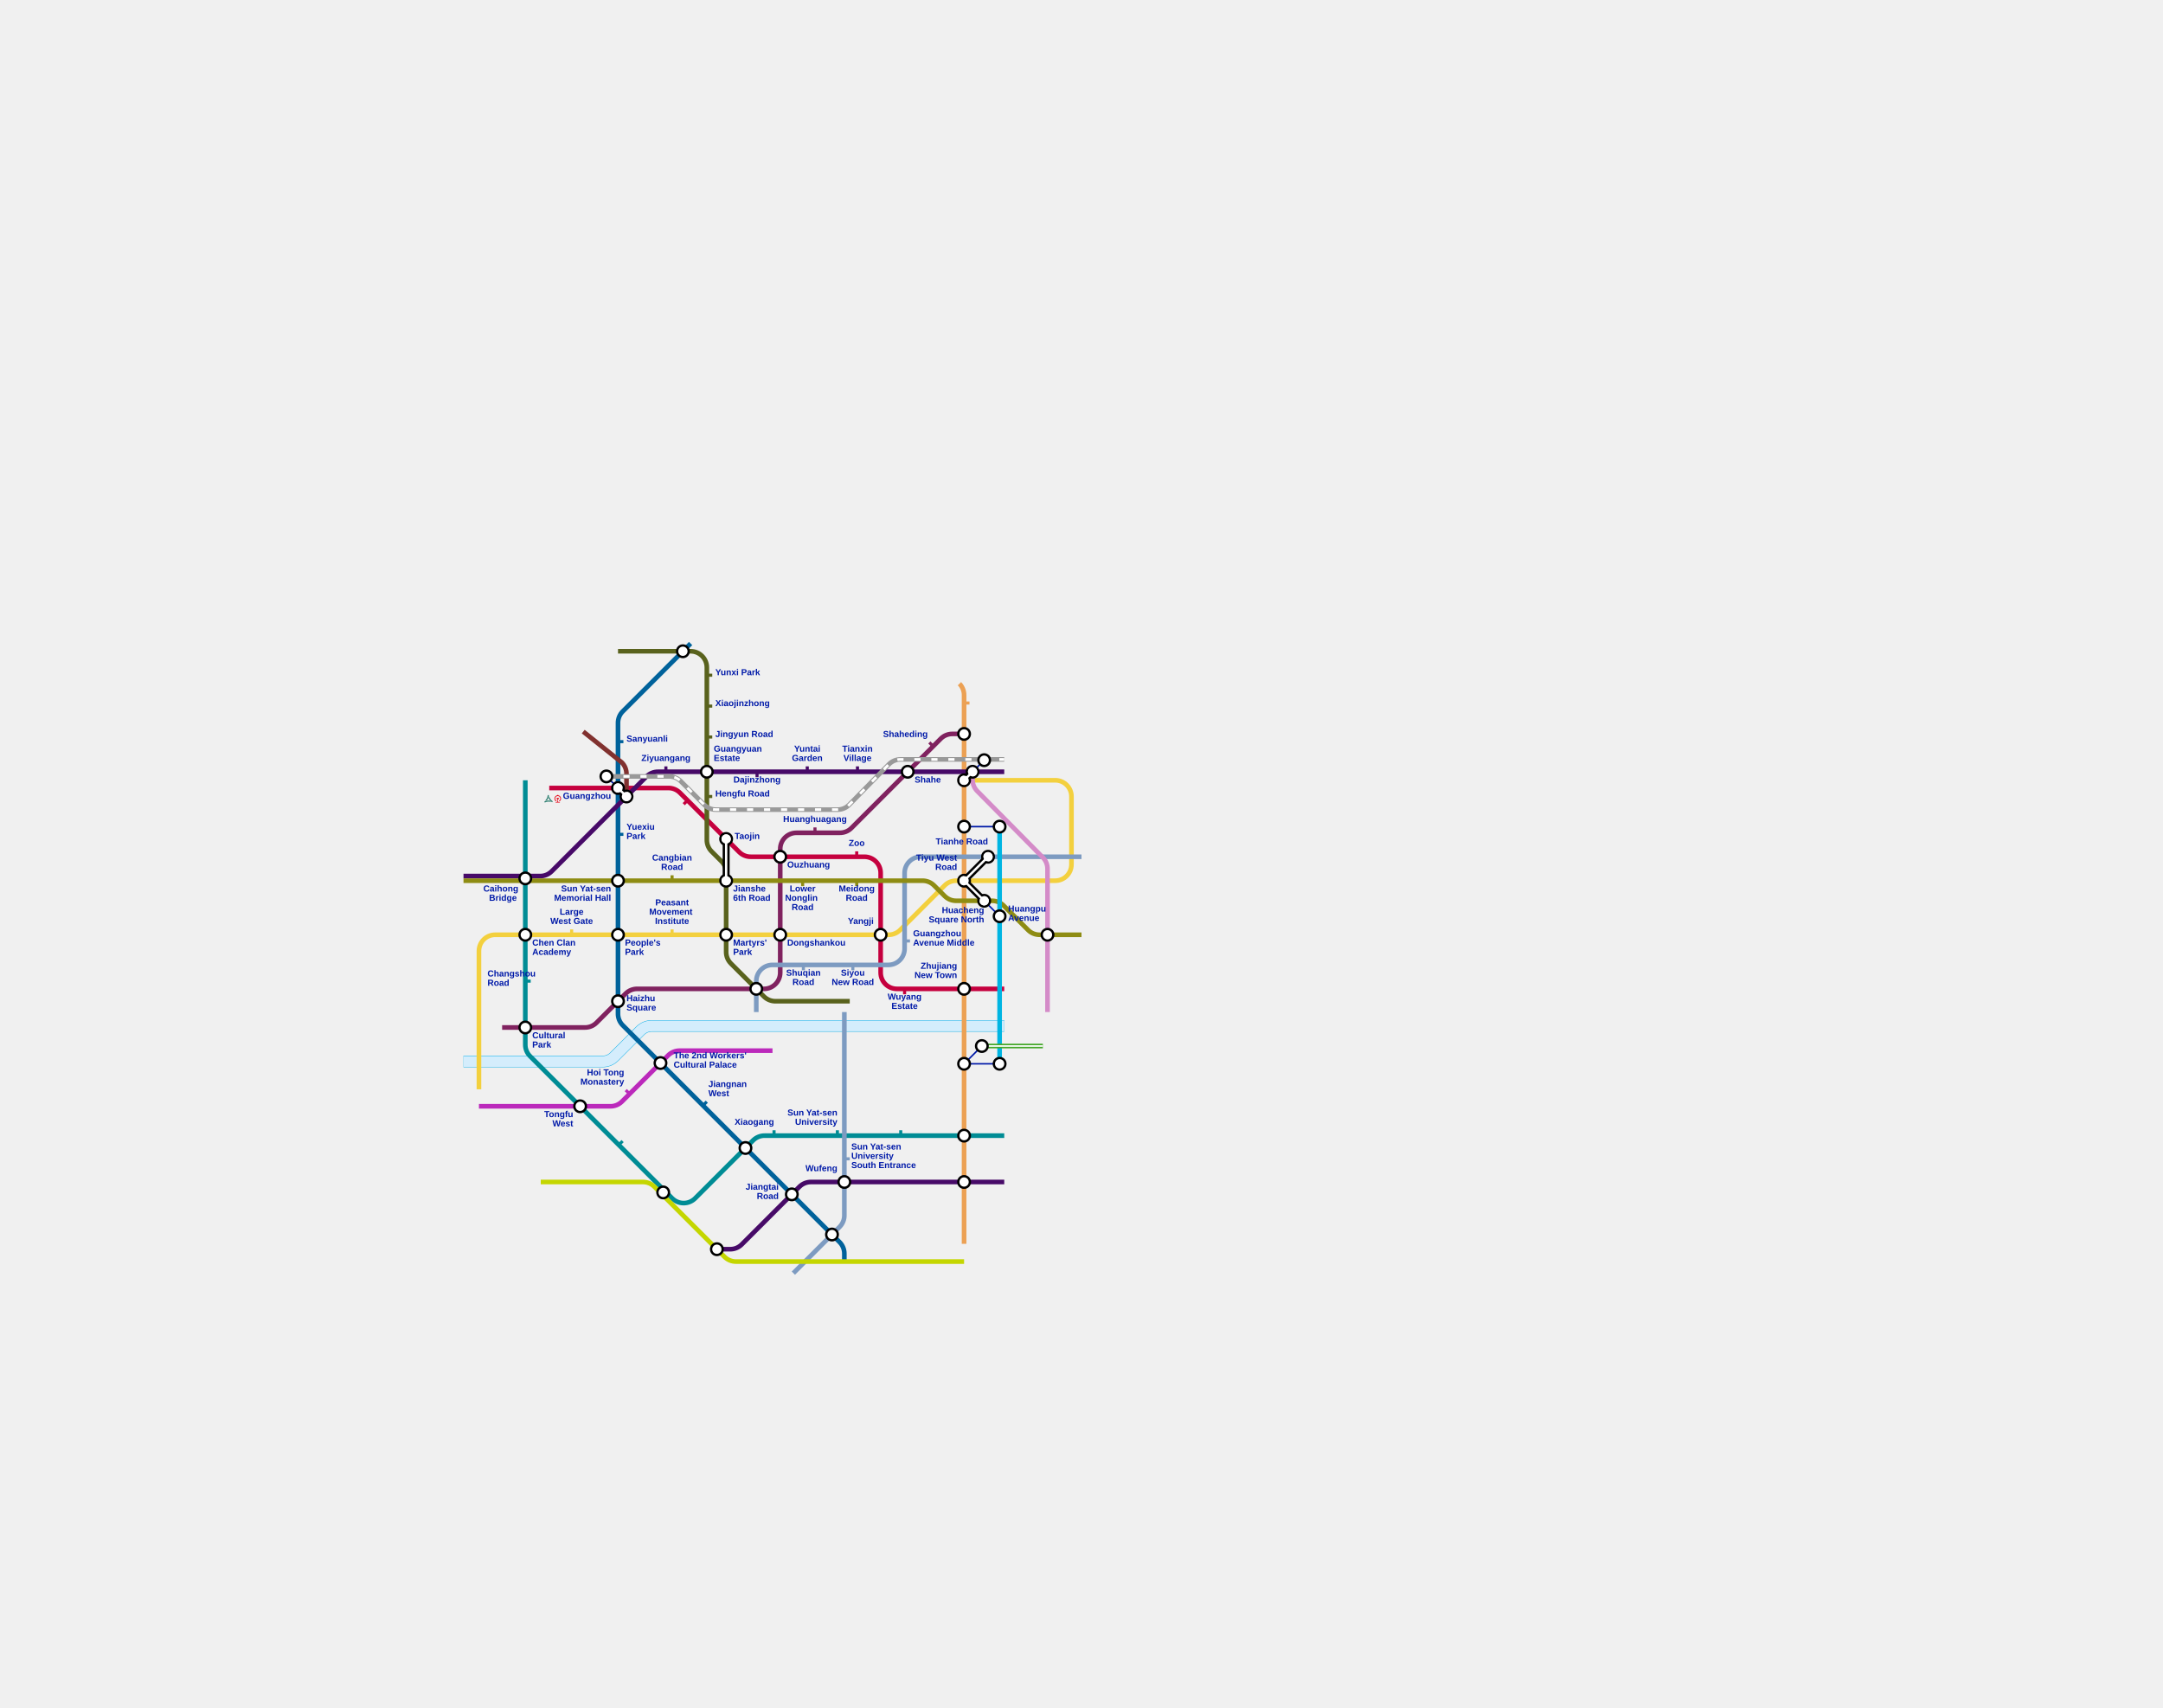
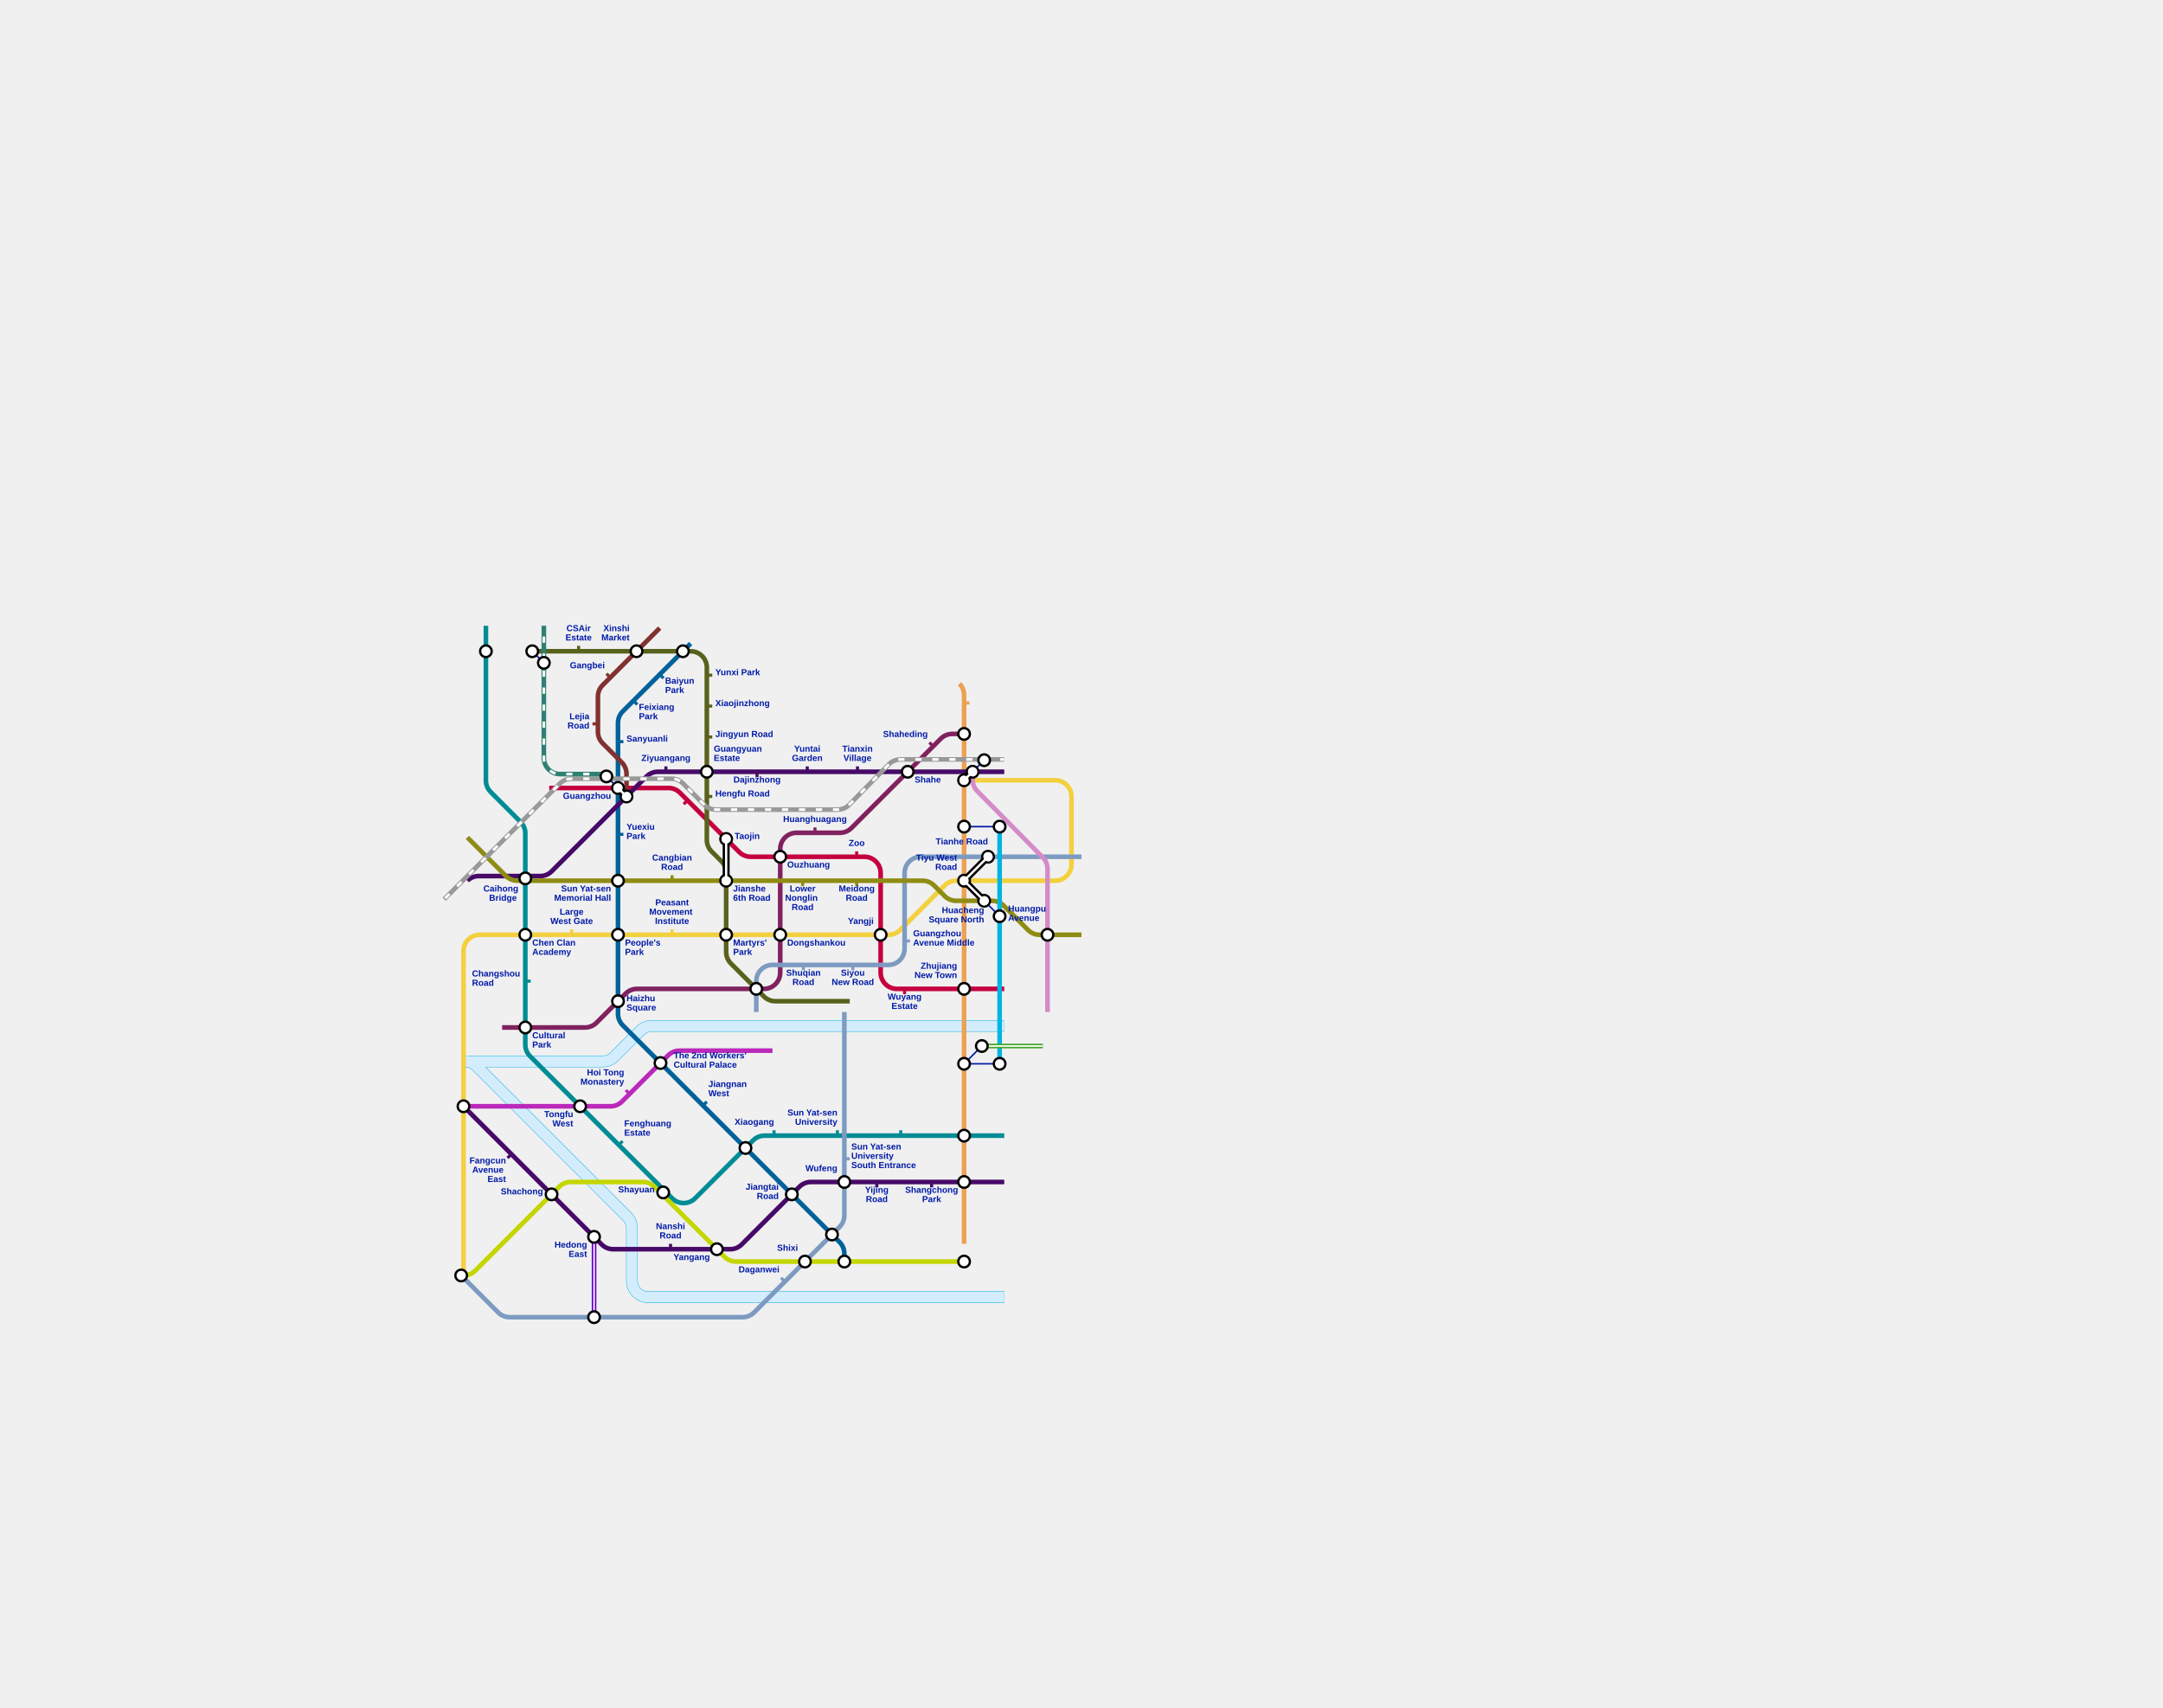
<svg xmlns="http://www.w3.org/2000/svg" xmlns:xlink="http://www.w3.org/1999/xlink" width="2800" height="2210" viewBox="-800 -1210 2800 2210">
  <style type="text/css">
        .LineDiagram {fill:none;stroke-width:6}
        .NonGZMTR {stroke:#fff;stroke-width:2}
        .Railway {stroke-dasharray:8,14;stroke-width:3.5;stroke:#fff}
        .DumbbellBG {stroke:#000;stroke-width:9}
        .DumbbellFG {stroke:#fff;stroke-width:3}
        .PaidTunnel {fill:none;stroke:#0019A8;stroke-width:2}
        .RiverBG {fill:none;stroke-width:15;stroke:#00ABE7}
        .RiverFG {fill:none;stroke-width:14;stroke:#D4EDFC}
        .FlagBox {fill:none;stroke-width:8}
        .FlagBoxNameEN {
            font-family:Arial,"Hiragino Mincho ProN","PingFang HK","Meiryo UI",Meiryo,"Microsoft Jhenghei UI","Arial Unicode MS",sans-serif;
            font-weight:bold;
            alignment-baseline:middle;
            text-anchor:middle;
            font-size:4.5pt;
        }
        .FlagBoxNameZH {
            font-family:Arial,"Hiragino Mincho ProN","PingFang HK","Meiryo UI",Meiryo,"Microsoft Jhenghei UI","Arial Unicode MS",sans-serif;
            font-weight:bold;
            alignment-baseline:central;
            text-anchor:middle;
            font-size:3.7pt;
        }
        .StationTick {fill:none;stroke-width:4}
        .StationNameEN {
            font-family:Arial,"Hiragino Mincho ProN","PingFang HK","Meiryo UI",Meiryo,"Microsoft Jhenghei UI","Arial Unicode MS",sans-serif;
            fill:#0019A8;
            font-weight:bold;
            alignment-baseline:middle;
        }
        .StationNameZH {
            font-family:Arial,"Hiragino Mincho ProN","PingFang HK","Meiryo UI",Meiryo,"Microsoft Jhenghei UI","Arial Unicode MS",sans-serif;
            fill:#0019A8;
            font-weight:bold;
            alignment-baseline:central;
        }
        .cgz1 {stroke:#F3D03E}
        .cgz2 {stroke:#00629B}
        .cgz3 {stroke:#ECA154}
        .cgz4 {stroke:#00843D}
        .cgz5 {stroke:#C5003E}
        .cgz6 {stroke:#80225F}
        .cgz7 {stroke:#97D700}
        .cgz8 {stroke:#008C95}
        .cgz9 {stroke:#71CC98}
        .cgz10 {stroke:#7D9BC1}
        .cgz11 {stroke:#470A68}
        .cgz12 {stroke:#59621D}
        .cgz13 {stroke:#8E8C13}
        .cgz14 {stroke:#81312F}
        .cgz18 {stroke:#D48BC8}
        .cgz19 {stroke:#BB29BB}
        .cgz21 {stroke:#201747}
        .cgz22 {stroke:#041E42}
        .cgf {stroke:#C4D600}
        .cgzapm {stroke:#00B5E2}
        .cgzthz1 {stroke:#44A729}
+         .cfs11 {stroke:#6600CC}
        .cunknown {stroke:#999999}
+         .cprdir {stroke:#2F8072}
        .TfLLU {fill:#0019A8}
        .CorporateGrey {fill:#868F98}
    </style>
  <defs>
    <path id="st" class="StationTick" d="M 2,0 H 7" />
    <path id="term" class="StationTick" d="M -7,0 H 7" />
    <g id="int">
      <circle cx="0" cy="0" r="9" fill="#000" />
      <circle cx="0" cy="0" r="6" fill="#fff" />
    </g>
    <path id="flagbox" class="FlagBox" d="M -30,0 H 30" />
    <use xlink:href="#st" id="stgz1" class="cgz1" />
    <use xlink:href="#st" id="stgz2" class="cgz2" />
    <use xlink:href="#st" id="stgz3" class="cgz3" />
    <use xlink:href="#st" id="stgz4" class="cgz4" />
    <use xlink:href="#st" id="stgz5" class="cgz5" />
    <use xlink:href="#st" id="stgz6" class="cgz6" />
    <use xlink:href="#st" id="stgz8" class="cgz8" />
    <use xlink:href="#st" id="stgz10" class="cgz10" />
    <use xlink:href="#st" id="stgz11" class="cgz11" />
    <use xlink:href="#st" id="stgz12" class="cgz12" />
    <use xlink:href="#st" id="stgz13" class="cgz13" />
    <use xlink:href="#st" id="stgz14" class="cgz14" />
    <use xlink:href="#st" id="stgz18" class="cgz18" />
    <use xlink:href="#st" id="stgz19" class="cgz19" />
    <g id="chinarail" transform="scale(0.0165) translate(-260,-305)" style="stroke:none;fill:#E60012">
      <path d="                 M169,273.5c0-19,14.7-34.8,33.7-36.3c18.9-1.5,38.1-2.2,57.4-2.2c19.3,0,38.4,0.8,57.3,2.2                 c19,1.5,33.7,17.3,33.7,36.3v47.3l-51.3,14.7c-11.2,3.2-18.9,13.4-18.9,25v147.8c0,17.4,12.2,32.3,29.3,35.7l110.6,22.1              c4.9,1,8.4,5.2,8.4,10.2V599H91v-22.7c0-5,3.5-9.2,8.4-10.2L209.9,544c17-3.4,29.3-18.3,29.3-35.7V360.5c0-11.6-7.7-21.8-18.9-25              L169,320.8V273.5z M309.4,31.7c0.2-1.2,0.3-2.4,0.3-3.6c0-14-11.1-25.4-24.9-26C276.6,1.4,268.3,1,260,1c-8.3,0-16.6,0.4-24.7,1.1              c-13.9,0.6-24.9,12-24.9,26c0,1.2,0.1,2.5,0.3,3.6C90.6,54.8,0,160.3,0,287c0,97.2,53.4,182,132.4,226.6l36.8-48.1              C104.3,432.4,59.8,364.9,59.8,287c0-110.6,89.6-200.2,200.2-200.2S460.2,176.4,460.2,287c0,77.9-44.5,145.4-109.4,178.5              c15,19.6,25.6,33.5,36.8,48.1C466.6,469,520,384.2,520,287C520,160.3,429.4,54.8,309.4,31.7z             " />
    </g>
    <g id="prdir" fill="#2f8072" stroke="none" transform="scale(0.045) translate(-120,-110)">
      <path d="m 123.261,86.979 c 18.826,44.554 49.388,83.668 88.995,112.823 l 13.143,9.675 19.351,-26.286 -13.143,-9.675 c -48.909,-36.002 -82.086,-89.248 -93.069,-148.784 -0.418,3.388 -0.841,6.777 -1.384,10.135 -0.715,4.415 -1.538,8.803 -2.466,13.159 -0.928,4.357 -1.961,8.681 -3.099,12.973 -1.138,4.292 -2.379,8.549 -3.723,12.768 -1.343,4.219 -2.789,8.402 -4.335,12.542 -0.084,0.226 -0.185,0.444 -0.27,0.67 z" />
      <path d="M 75.718,153.262 C 104.986,114.754 123.694,68.776 129.262,19.911 L 131.11,3.696 98.68,0 96.832,16.215 c -6.875,60.34 -36.537,115.622 -82.703,154.786 3.147,-1.324 6.295,-2.645 9.479,-3.845 4.184,-1.578 8.4,-3.048 12.641,-4.412 4.24,-1.364 8.505,-2.621 12.794,-3.77 4.288,-1.15 8.598,-2.193 12.927,-3.128 4.328,-0.935 8.675,-1.764 13.035,-2.485 0.238,-0.04 0.477,-0.061 0.715,-0.099 z" />
      <path d="m 157.156,160.728 c -47.997,-5.973 -97.153,0.937 -142.205,20.66 L 0,187.933 13.089,217.834 28.039,211.289 c 55.633,-24.355 118.334,-26.465 175.385,-6.208 -2.725,-2.056 -5.449,-4.116 -8.085,-6.266 -3.466,-2.826 -6.854,-5.733 -10.163,-8.716 -3.309,-2.982 -6.537,-6.039 -9.685,-9.17 -3.148,-3.131 -6.214,-6.335 -9.196,-9.608 -2.982,-3.273 -5.881,-6.616 -8.694,-10.025 -0.153,-0.186 -0.292,-0.382 -0.445,-0.569 z" />
    </g>
  </defs>
  <g id="cht_switch" style="opacity:0;cursor:pointer">
    <g id="cht_switch_base">
      <rect x="-690" y="-1040" width="10" height="10" style="fill:#fff;stroke:#000;stroke-width:1" />
      <text x="-675" y="-1030" font-size="14px" class="stname">Traditional Chinese</text>
    </g>
    <g id="cht_switch_over" style="visibility:hidden;opacity:0">
      <use xlink:href="#enabled" x="-690" y="-1040" />
      <text x="-675" y="-1030" style="stroke:#243588;stroke-width:0.5;font-size:14px" class="stname">Traditional Chinese</text>
      <set begin="cht_switch_base.click" end="cht_switch_over.click" attributeName="visibility" attributeType="CSS" to="visible" />
      <set begin="cht_switch_base.click" end="cht_switch_over.click" attributeName="opacity" attributeType="CSS" to="1" />
    </g>
    <animate attributeName="opacity" attributeType="CSS" values="0; 1" keyTimes="0; 1" dur="0.5s" fill="freeze" />
  </g>
  <g class="RiverBG">
    <g id="Pearl_River">
      <path id="PearlRiver_Nansha" d="                 M -200,164                 H -20 a 21,21 0 0,0 15,-6                 L 29,124 a 21,21 0 0,1 15,-6                 H 500             " />
+       <path id="Houhangdao" d="                 M -198,164 a 21,21 0 0,1 15,6                 L 12,365 a 21,21 0 0,1 6,15                 V 448 a 21,21 0 0,0 21,21                 H 500             " />
    </g>
  </g>
  <use xlink:href="#Pearl_River" class="RiverFG" />
  <g class="LineDiagram">
-     <path id="GZ1_route" class="cgz1" d="             M -180,200             V 21 a 21,21 0 0,1 21,-21             H 350 a 21,21 0 0,0 15,-6             L 423,-64 a 21,21 0 0,1 15,-6             H 566 a 21,21 0 0,0 21,-21             V -179 a 21,21 0 0,0 -21,-21             H 448         " />
+     <path id="GZ1_route" class="cgz1" d="             M -200,441             V 21 a 21,21 0 0,1 21,-21             H 350 a 21,21 0 0,0 15,-6             L 423,-64 a 21,21 0 0,1 15,-6             H 566 a 21,21 0 0,0 21,-21             V -179 a 21,21 0 0,0 -21,-21             H 448         " />
    <path id="GZ2_route" class="cgz2" d="             M 94,-377             L 6,-289 a 21,21 0 0,0 -6,15             V 102 a 21,21 0 0,0 6,15             L 287,398 a 21,21 0 0,1 6,15             V 423         " />
    <path id="GZ3_route" class="cgz3" d="             M 442,-325 a 21,21 0 0,1 6,15             V 400         " />
    <path id="GZ5_route" class="cgz5" d="             M -89,-190             H 65 a 21,21 0 0,1 15,6             L 157,-107 a 21,21 0 0,0 15,6             H 319 a 21,21 0 0,1 21,21             V 49 a 21,21 0 0,0 21,21             H 500         " />
    <path id="GZ6_route" class="cgz6" d="             M -150,120             H -43 a 21,21 0 0,0 15,-6             L 10,76 a 21,21 0 0,1 15,-6             H 189 a 21,21 0 0,0 21,-21             V -111 a 21,21 0 0,1 21,-21             H 287 a 21,21 0 0,0 15,-6             L 418,-254 a 21,21 0 0,1 15,-6             H 448         " />
-     <path id="GZ8_route" class="cgz8" d="             M -120,-200             V 142 a 21,21 0 0,0 6,15             L 70,341 a 21,21 0 0,0 30,0             L 175,266 a 21,21 0 0,1 15,-6             H 500         " />
-     <path id="GZ10_route" class="cgz10" d="             M 227,438             L 287,378 a 21,21 0 0,0 6,-15             V 100             M 179,100             V 60 a 21,21 0 0,1 21,-21             H 350 a 21,21 0 0,0 21,-21             V -80 a 21,21 0 0,1 21,-21             H 600         " />
-     <path id="GZ11_route" class="cgz11" d="             M -200,-76             H -101 a 21,21 0 0,0 15,-6             L 37,-205 a 21,21 0 0,1 15,-6             H 500             M 128,407             H 145 a 21,21 0 0,0 15,-6             L 235,326 a 21,21 0 0,1 15,-6             H 500         " />
-     <path id="GZ12_route" class="cgz12" d="             M 0,-367             H 94 a 21,21 0 0,1 21,21             V -123 a 21,21 0 0,0 6,15             L 134,-95 a 21,21 0 0,1 6,15             V 22 a 21,21 0 0,0 6,15             L 189,80 a 21,21 0 0,0 15,6             H 300         " />
-     <path id="GZ13_route" class="cgz13" d="             M -200,-70             H 394 a 21,21 0 0,1 15,6             L 423,-50 a 21,21 0 0,0 15,6             H 484 a 21,21 0 0,1 15,6             L 531,-6 a 21,21 0 0,0 15,6             H 600         " />
-     <path id="GZ14_route" class="cgz14" d="             M 11,-179             V -208 a 21,21 0 0,0 -6,-15             L -45,-263         " />
+     <path id="GZ8_route" class="cgz8" d="             M -171,-400             V -200 a 21,21 0 0,0 6,15             L -126,-146 a 21,21 0 0,1 6,15             V 142 a 21,21 0 0,0 6,15             L 70,341 a 21,21 0 0,0 30,0             L 175,266 a 21,21 0 0,1 15,-6             H 500         " />
+     <path id="GZ10_route" class="cgz10" d="             M -203,441             L -155,489 a 21,21 0 0,0 15,6             H 161 a 21,21 0 0,0 15,-6             L 287,378 a 21,21 0 0,0 6,-15             V 100             M 179,100             V 60 a 21,21 0 0,1 21,-21             H 350 a 21,21 0 0,0 21,-21             V -80 a 21,21 0 0,1 21,-21             H 600         " />
+     <path id="GZ11_route" class="cgz11" d="             M -195,-70 a 21,21 0 0,1 15,-6             H -101 a 21,21 0 0,0 15,-6             L 37,-205 a 21,21 0 0,1 15,-6             H 500             M -200,222             L -21,401 a 21,21 0 0,0 15,6             H 145 a 21,21 0 0,0 15,-6             L 235,326 a 21,21 0 0,1 15,-6             H 500         " />
+     <path id="GZ12_route" class="cgz12" d="             M -111,-367             H 94 a 21,21 0 0,1 21,21             V -123 a 21,21 0 0,0 6,15             L 134,-95 a 21,21 0 0,1 6,15             V 22 a 21,21 0 0,0 6,15             L 189,80 a 21,21 0 0,0 15,6             H 300         " />
+     <path id="GZ13_route" class="cgz13" d="             M -195,-126             L -145,-76 a 21,21 0 0,0 15,6             H 394 a 21,21 0 0,1 15,6             L 423,-50 a 21,21 0 0,0 15,6             H 484 a 21,21 0 0,1 15,6             L 531,-6 a 21,21 0 0,0 15,6             H 600         " />
+     <path id="GZ14_route" class="cgz14" d="             M 11,-179             V -208 a 21,21 0 0,0 -6,-15             L -20,-248 a 21,21 0 0,1 -6,-15             V -308 a 21,21 0 0,1 6,-15             L 54,-397         " />
    <path id="GZ18_route" class="cgz18" d="             M 459,-211             V -201 a 21,21 0 0,0 6,15             L 550,-100 a 21,21 0 0,1 6,15             V 100         " />
-     <path id="GZ19_route" class="cgz19" d="             M -180,222             H -10 a 21,21 0 0,0 15,-6             L 65,156 a 21,21 0 0,1 15,-6             H 200         " />
+     <path id="GZ19_route" class="cgz19" d="             M -200,222             H -10 a 21,21 0 0,0 15,-6             L 65,156 a 21,21 0 0,1 15,-6             H 200         " />
    <path id="GZAPM_route" class="cgzapm" d="             M 494,-140             V 167         " />
-     <path id="GF_route" class="cgf" d="             M -100,320             H 32 a 21,21 0 0,1 15,6             L 138,417 a 21,21 0 0,0 15,6             H 448         " />
+     <path id="GF_route" class="cgf" d="             M -200,441 a 21,21 0 0,0 15,-6             L -76,326 a 21,21 0 0,1 15,-6             H 32 a 21,21 0 0,1 15,6             L 138,417 a 21,21 0 0,0 15,6             H 448         " />
    <g class="cgzthz1">
      <path id="GZTHZ1_route" d="                 M 471,144 H 550             " />
    </g>
    <use xlink:href="#GZTHZ1_route" class="NonGZMTR" />
+     <g class="cfs11">
+       <path id="FS11_route" d="                 M -31,391                 V 500             " />
+     </g>
+     <use xlink:href="#FS11_route" class="NonGZMTR" />
    <g class="cunknown">
-       <path id="Guangshen_Railway" d="                 M -15,-205                 H 66 a 21,21 0 0,1 15,6                 L 112,-168 a 21,21 0 0,0 15,6                 H 284 a 21,21 0 0,0 15,-6                 L 351,-221 a 21,21 0 0,1 15,-6                 H 500             " />
+       <path id="Guangshen_Railway" d="                 M -15,-202                 H 69 a 21,21 0 0,1 15,6                 L 112,-168 a 21,21 0 0,0 15,6                 H 284 a 21,21 0 0,0 15,-6                 L 351,-221 a 21,21 0 0,1 15,-6                 H 500             " />
+       <path id="Guangmao_Railway" d="                 M -15,-202                 H -60 a 21,21 0 0,0 -15,6                 L -225,-46             " />
    </g>
    <use xlink:href="#Guangshen_Railway" class="Railway" />
+     <use xlink:href="#Guangmao_Railway" class="Railway" />
+     <g class="cprdir">
+       <path id="Guangqing_IC" d="                 M -15,-208                 H -75 a 21,21 0 0,1 -21,-21                 V -400             " />
+     </g>
+     <use xlink:href="#Guangqing_IC" class="Railway" />
  </g>
  <g id="Guangshen_Railway_station_icons">
-     <path class="PaidTunnel" d="             M -15,-205 L 0,-190             M 474,-226 L 459,-211         " />
+     <path class="PaidTunnel" d="             M -111,-367 L -96,-352             M -15,-205 L 0,-190             M 474,-226 L 459,-211         " />
+     <use xlink:href="#int" transform="translate(-96,-352)" id="Tangxi" />
    <use xlink:href="#int" x="-15" y="-205" id="Guangzhou" />
-     <use xlink:href="#int" x="474" y="-226" id="Guangzhou" />
+     <use xlink:href="#int" x="474" y="-226" id="Guangzhoudong" />
  </g>
  <g id="GZ1_station_icons">
+     <use xlink:href="#int" x="-203" y="441" id="Xilang" />
+     <use xlink:href="#int" x="-200" y="222" id="Fangcun" />
    <use xlink:href="#int" x="-120" y="0" id="Chen_Clan_Academy" />
    <use xlink:href="#stgz1" transform="translate(-60,0)rotate(-90)" id="Ximenkou" />
    <use xlink:href="#int" x="0" y="0" id="Gongyuanqian" />
    <use xlink:href="#stgz1" transform="translate(70,0)rotate(-90)" id="Peasants_Movement_Institute" />
    <use xlink:href="#int" x="140" y="0" id="Martyrs_Park" />
    <use xlink:href="#int" x="210" y="0" id="Dongshankou" />
    <use xlink:href="#int" x="340" y="0" id="Yangji" />
    <use xlink:href="#int" x="448" y="-70" id="Tiyu_Xilu" />
    <use xlink:href="#int" x="448" y="-200" id="Guangzhou_East_Railway_Station" />
  </g>
  <g id="GZ2_station_icons">
    <use xlink:href="#int" x="84" y="-367" id="Baiyun_Cultural_Square" />
+     <use xlink:href="#stgz2" transform="translate(54,-337)rotate(45)" id="Baiyun_Park" />
+     <use xlink:href="#stgz2" transform="translate(20,-303)rotate(45)" id="Feixiang_Park" />
    <use xlink:href="#stgz2" transform="translate(0,-250)" id="Sanyuanli" />
    <use xlink:href="#int" x="0" y="-190" id="Guangzhou_Railway_Station" />
    <use xlink:href="#stgz2" transform="translate(0,-130)" id="Yuexiu_Park" />
    <use xlink:href="#int" x="0" y="-70" id="SYS_Memorial_Hall" />
    <use xlink:href="#int" x="0" y="86" id="Haizhu_Square" />
    <use xlink:href="#int" transform="translate(55,166)" id="The_2nd_Workers_Cultural_Palace" />
    <use xlink:href="#stgz2" transform="translate(110,221)rotate(-45)" id="Jiangnanxi" />
    <use xlink:href="#int" transform="translate(165,276)" id="Changgang" />
    <use xlink:href="#int" transform="translate(225,336)" id="Jiangtai_Lu" />
    <use xlink:href="#int" transform="translate(277,388)" id="Dongxiaonan" />
+     <use xlink:href="#int" transform="translate(293,423)" id="Nanzhou" />
  </g>
  <g id="GZ3_station_icons">
    <use xlink:href="#stgz3" transform="translate(448,-300)" id="Meihuayuan" />
    <use xlink:href="#int" x="448" y="-260" id="Yantang" />
    <path class="PaidTunnel" d="             M 448,-140 H 494         " />
    <use xlink:href="#int" x="448" y="-140" id="Linhexi" />
    <use xlink:href="#int" x="448" y="70" id="Zhujiang_New_Town" />
    <path class="PaidTunnel" d="             M 448,167 H 494             M 448,167 L 471,144         " />
    <use xlink:href="#int" x="448" y="167" id="Canton_Tower" />
-     <use xlink:href="#int" x="448" y="320" id="Lijiao" />
+     <use xlink:href="#int" x="448" y="320" id="Datang" />
+     <use xlink:href="#int" transform="translate(448,423)" id="Lijiao" />
  </g>
  <g id="GZ5_station_icons">
    <use xlink:href="#stgz5" transform="translate(90,-174)rotate(135)" id="Xiaobei" />
    <use xlink:href="#int" x="140" y="-124" id="Taojin" />
    <use xlink:href="#int" x="210" y="-101" id="Ouzhuang" />
    <use xlink:href="#stgz5" transform="translate(309,-101)rotate(-90)" id="Zoo" />
    <use xlink:href="#stgz5" transform="translate(371,70)rotate(90)" id="Wuyangcun" />
  </g>
  <g id="GZ6_station_icons">
    <use xlink:href="#int" x="-120" y="120" id="Cultural_Park" />
    <use xlink:href="#int" x="179" y="70" id="Donghu" />
    <use xlink:href="#stgz6" transform="translate(255,-132)rotate(-90)" id="Huanghuagang" />
    <use xlink:href="#stgz6" transform="translate(408,-244)rotate(-135)" id="Shaheding" />
  </g>
  <g id="GZ8_station_icons">
+     <use xlink:href="#int" transform="translate(-171,-367)" id="Dekang" />
    <use xlink:href="#int" x="-120" y="-73" id="Caihongqiao" />
    <use xlink:href="#stgz8" transform="translate(-120,60)" id="Hualin_Temple" />
    <use xlink:href="#int" x="-49" y="222" id="Tongfuxi" />
    <use xlink:href="#stgz8" transform="translate(1,272)rotate(-45)" id="Fenghuang_Xincun" />
    <use xlink:href="#int" x="58.5" y="333.5" id="Shayuan" />
    <use xlink:href="#stgz8" transform="translate(202,260)rotate(-90)" id="Xiaogang" />
    <use xlink:href="#stgz8" transform="translate(284,260)rotate(-90)" id="SYSU" />
    <use xlink:href="#stgz8" transform="translate(366,260)rotate(-90)" id="Lujiang" />
    <use xlink:href="#int" x="448" y="260" id="Kecun" />
  </g>
  <g id="GZ10_station_icons">
+     <use xlink:href="#int" x="-31" y="495" id="GISE_New_Town" />
+     <use xlink:href="#stgz10" transform="translate(216,449)rotate(-135)" id="Daganwei" />
+     <use xlink:href="#stgz10" transform="translate(293,290)" id="SYSU_South_Entrance" />
    <use xlink:href="#stgz10" transform="translate(240,39)rotate(90)" id="Shuqian_Lu" />
    <use xlink:href="#stgz10" transform="translate(304,39)rotate(90)" id="Siyou_Xinmalu" />
    <use xlink:href="#stgz10" transform="translate(371,8)" id="Guangzhoudadaozhong" />
    <use xlink:href="#int" x="479" y="-101" id="Tianhe_Lu" />
-     <use xlink:href="#stgz10" transform="translate(293,290)" id="SYSU_South_Entrance" />
  </g>
  <g id="GZ11_station_icons">
    <use xlink:href="#int" x="11" y="-179" id="Guangzhou_Railway_Station_11" />
    <g class="DumbbellBG">
      <path id="GuangzhouRailwayStation_Interchange" d="                 M 11,-179 L 0,-190             " />
    </g>
    <use xlink:href="#GuangzhouRailwayStation_Interchange" class="DumbbellFG" />
    <circle cx="11" cy="-179" r="6" fill="#fff" />
    <circle cx="0" cy="-190" r="6" fill="#fff" />
    <use xlink:href="#stgz11" transform="translate(62,-211)rotate(-90)" id="Ziyuangang" />
    <use xlink:href="#int" x="115" y="-211" id="Guangyuan_Xincun" />
    <use xlink:href="#stgz11" transform="translate(180,-211)rotate(90)" id="Dajinzhong" />
    <use xlink:href="#stgz11" transform="translate(245,-211)rotate(-90)" id="Yuntai_Garden" />
    <use xlink:href="#stgz11" transform="translate(310,-211)rotate(-90)" id="Tianxincun" />
    <use xlink:href="#int" transform="translate(375,-211)" id="Shahe" />
+     <use xlink:href="#stgz11" transform="translate(406,320)rotate(90)" id="Shangchong_Park" />
+     <use xlink:href="#stgz11" transform="translate(335,320)rotate(90)" id="Yijing_Lu" />
    <use xlink:href="#int" transform="translate(293,320)" id="Wufeng" />
+     <use xlink:href="#stgz11" transform="translate(68,407)rotate(-90)" id="Nanshi_Lu" />
+     <use xlink:href="#int" transform="translate(-31,391)" id="Hedongdong" />
+     <use xlink:href="#stgz11" transform="translate(-138,284)rotate(135)" id="Fangcundadaodong" />
  </g>
  <g id="GZ12_station_icons">
+     <use xlink:href="#int" transform="translate(-111,-367)" id="Tangxi" />
+     <use xlink:href="#stgz12" transform="translate(-51,-367)rotate(-90)" id="Nanhang_Xincun" />
    <use xlink:href="#stgz12" transform="translate(115,-336)" id="Yunxi_Park" />
    <use xlink:href="#stgz12" transform="translate(115,-296)" id="Xiaojinzhong" />
    <use xlink:href="#stgz12" transform="translate(115,-256)" id="Jingyun_Lu" />
    <use xlink:href="#stgz12" transform="translate(115,-179)" id="Hengfu_Lu" />
  </g>
  <g id="GZ13_station_icons">
    <use xlink:href="#stgz13" transform="translate(70,-70)rotate(-90)" id="Cangbian_Lu" />
    <use xlink:href="#int" x="140" y="-70" id="Jianshe_Liumalu" />
    <g class="DumbbellBG">
      <path id="Taojin_Interchange" d="                 M 140,-70 V -124             " />
    </g>
    <use xlink:href="#Taojin_Interchange" class="DumbbellFG" />
    <circle cx="140" cy="-70" r="6" fill="#fff" />
    <circle cx="140" cy="-124" r="6" fill="#fff" />
    <use xlink:href="#stgz13" transform="translate(239,-70)rotate(90)" id="Nonglin_Xialu" />
    <use xlink:href="#stgz13" transform="translate(309,-70)rotate(90)" id="Meidong_Lu" />
    <path class="PaidTunnel" d="             M 474,-44 L 494,-24         " />
    <use xlink:href="#int" x="474" y="-44" id="Huacheng_Square_North" />
    <g class="DumbbellBG">
      <path id="TiyuXilu_Interchange" d="                 M 448,-70 L 479,-101                 M 448,-70 L 474,-44             " />
    </g>
    <use xlink:href="#TiyuXilu_Interchange" class="DumbbellFG" />
    <circle cx="448" cy="-70" r="6" fill="#fff" />
    <circle cx="479" cy="-101" r="6" fill="#fff" />
    <circle cx="474" cy="-44" r="6" fill="#fff" />
  </g>
+   <g id="GZ14_station_icons">
+     <use xlink:href="#stgz14" transform="translate(-26,-273)rotate(180)" id="Lejia_Lu" />
+     <use xlink:href="#stgz14" transform="translate(-10,-333)rotate(-135)" id="Gangbei" />
+     <use xlink:href="#int" x="24" y="-367" id="Xinshixu" />
+   </g>
  <g id="GZ18_station_icons">
    <use xlink:href="#int" x="459" y="-211" id="Guangzhou_East_Railway_Station_18" />
    <g class="DumbbellBG">
      <path id="GuangzhouEastRailwayStation_Interchange" d="                 M 459,-211 L 448,-200             " />
    </g>
    <use xlink:href="#GuangzhouEastRailwayStation_Interchange" class="DumbbellFG" />
    <circle cx="459" cy="-211" r="6" fill="#fff" />
    <circle cx="448" cy="-200" r="6" fill="#fff" />
    <use xlink:href="#int" x="556" y="0" id="Xiancun" />
  </g>
  <g id="GZ19_station_icons">
    <use xlink:href="#stgz19" transform="translate(15,206)rotate(-135)" id="Hoi_Tong_Monastery" />
  </g>
  <g id="GZAPM_station_icons">
    <use xlink:href="#int" x="494" y="-140" id="Linhexi" />
    <use xlink:href="#int" x="494" y="-24" id="Huangpu_Dadao" />
    <use xlink:href="#int" x="494" y="167" id="Canton_Tower_APM" />
  </g>
  <g id="GF_station_icons">
+     <use xlink:href="#int" x="-86" y="336" id="Shachong" />
    <use xlink:href="#int" x="128" y="407" id="Yangang" />
+     <use xlink:href="#int" x="242" y="423" id="Shixi" />
  </g>
  <g id="GZTHZ1_station_icons">
    <use xlink:href="#int" x="471" y="144" id="Canton_Tower_THZ1" />
  </g>
  <g id="Station_names_EN" font-size="8.5pt" style="visibility:visible">
    <g id="GZ1_names_EN">
      <g text-anchor="start">
-         <text x="-169" y="54" class="StationNameEN">Changshou<tspan x="-169" dy="12" class="StationNameEN">Road</tspan>
+         <text x="-189" y="54" class="StationNameEN">Changshou<tspan x="-189" dy="12" class="StationNameEN">Road</tspan>
        </text>
        <text x="-111" y="14" class="StationNameEN">Chen Clan<tspan x="-111" dy="12" class="StationNameEN">Academy</tspan>
        </text>
        <text x="9" y="14" class="StationNameEN">People's<tspan x="9" dy="12" class="StationNameEN">Park</tspan>
        </text>
        <text x="149" y="14" class="StationNameEN">Martyrs'<tspan x="149" dy="12" class="StationNameEN">Park</tspan>
        </text>
        <text x="219" y="14" class="StationNameEN">Dongshankou</text>
      </g>
      <g text-anchor="middle">
        <text x="-60" y="-14" class="StationNameEN">West Gate<tspan x="-60" dy="-12" class="StationNameEN">Large</tspan>
        </text>
        <text x="70" y="-14" class="StationNameEN">Institute<tspan x="70" dy="-12" class="StationNameEN">Movement</tspan>
          <tspan x="70" dy="-12" class="StationNameEN">Peasant</tspan>
        </text>
      </g>
      <g text-anchor="end">
        <text x="331" y="-14" class="StationNameEN">Yangji</text>
        <text x="439" y="-84" class="StationNameEN">Road<tspan x="439" dy="-12" class="StationNameEN">Tiyu West</tspan>
        </text>
      </g>
    </g>
    <g id="GZ2_names_EN">
      <g text-anchor="start">
+         <text x="61" y="-325" class="StationNameEN">Baiyun<tspan x="61" dy="12" class="StationNameEN">Park</tspan>
+         </text>
+         <text x="27" y="-291" class="StationNameEN">Feixiang<tspan x="27" dy="12" class="StationNameEN">Park</tspan>
+         </text>
        <text x="11" y="-250" class="StationNameEN">Sanyuanli</text>
        <text x="11" y="-136" class="StationNameEN">Yuexiu<tspan x="11" dy="12" class="StationNameEN">Park</tspan>
        </text>
        <text x="11" y="86" class="StationNameEN">Haizhu<tspan x="11" dy="12" class="StationNameEN">Square</tspan>
        </text>
        <text x="72" y="160" class="StationNameEN">The 2nd Workers'<tspan x="72" dy="12" class="StationNameEN">Cultural Palace</tspan>
        </text>
        <text x="117" y="197" class="StationNameEN">Jiangnan<tspan x="117" dy="12" class="StationNameEN">West</tspan>
        </text>
      </g>
      <g text-anchor="end">
        <text x="-9" y="-176" class="StationNameEN">Guangzhou</text>
-         <use xlink:href="#chinarail" x="-78" y="-176" />
-         <use xlink:href="#prdir" x="-90" y="-176" />
        <text x="-9" y="-56" class="StationNameEN">Sun Yat-sen<tspan x="-9" dy="12" class="StationNameEN">Memorial Hall</tspan>
        </text>
        <text x="208" y="330" class="StationNameEN">Jiangtai<tspan x="208" dy="12" class="StationNameEN">Road</tspan>
        </text>
      </g>
    </g>
    <g id="GZ3_names_EN">
      <g text-anchor="end">
        <text x="439" y="56" class="StationNameEN">New Town<tspan x="439" dy="-12" class="StationNameEN">Zhujiang</tspan>
        </text>
      </g>
    </g>
    <g id="GZ5_names_EN">
      <g text-anchor="start">
        <text x="151" y="-124" class="StationNameEN">Taojin</text>
        <text x="219" y="-87" class="StationNameEN">Ouzhuang</text>
      </g>
      <g text-anchor="middle">
        <text x="309" y="-115" class="StationNameEN">Zoo</text>
        <text x="371" y="84" class="StationNameEN">Wuyang<tspan x="371" dy="12" class="StationNameEN">Estate</tspan>
        </text>
      </g>
    </g>
    <g id="GZ6_names_EN">
      <g text-anchor="start">
        <text x="-111" y="134" class="StationNameEN">Cultural<tspan x="-111" dy="12" class="StationNameEN">Park</tspan>
        </text>
      </g>
      <g text-anchor="middle">
        <text x="255" y="-146" class="StationNameEN">Huanghuagang</text>
      </g>
      <g text-anchor="end">
        <text x="401" y="-256" class="StationNameEN">Shaheding</text>
      </g>
    </g>
    <g id="GZ8_names_EN">
+       <g text-anchor="start">
+         <text x="8" y="248" class="StationNameEN">Fenghuang<tspan x="8" dy="12" class="StationNameEN">Estate</tspan>
+         </text>
+       </g>
      <g text-anchor="end">
        <text x="-129" y="-56" class="StationNameEN">Caihong<tspan x="-131" dy="12" class="StationNameEN">Bridge</tspan>
        </text>
        <text x="-58" y="236" class="StationNameEN">Tongfu<tspan x="-58" dy="12" class="StationNameEN">West</tspan>
        </text>
+         <text x="47.5" y="333.5" class="StationNameEN">Shayuan</text>
        <text x="202" y="246" class="StationNameEN">Xiaogang</text>
        <text x="284" y="246" class="StationNameEN">University<tspan x="284" dy="-12" class="StationNameEN">Sun Yat-sen</tspan>
        </text>
      </g>
    </g>
    <g id="GZ10_names_EN">
      <g text-anchor="start">
-         <text x="382" y="2" class="StationNameEN">Guangzhou<tspan x="382" dy="12" class="StationNameEN">Avenue Middle</tspan>
-         </text>
        <text x="302" y="278" class="StationNameEN">Sun Yat-sen<tspan x="302" dy="12" class="StationNameEN">University</tspan>
          <tspan x="302" dy="12" class="StationNameEN">South Entrance</tspan>
        </text>
+         <text x="382" y="2" class="StationNameEN">Guangzhou<tspan x="382" dy="12" class="StationNameEN">Avenue Middle</tspan>
+         </text>
      </g>
      <g text-anchor="middle">
        <text x="240" y="53" class="StationNameEN">Shuqian<tspan x="240" dy="12" class="StationNameEN">Road</tspan>
        </text>
        <text x="304" y="53" class="StationNameEN">Siyou<tspan x="304" dy="12" class="StationNameEN">New Road</tspan>
        </text>
      </g>
      <g text-anchor="end">
+         <text x="209" y="437" class="StationNameEN">Daganwei</text>
        <text x="479" y="-117" class="StationNameEN">Tianhe Road</text>
      </g>
    </g>
    <g id="GZ11_names_EN">
      <g text-anchor="start">
        <text x="124" y="-225" class="StationNameEN">Estate<tspan x="124" dy="-12" class="StationNameEN">Guangyuan</tspan>
        </text>
        <text x="384" y="-197" class="StationNameEN">Shahe</text>
      </g>
      <g text-anchor="middle">
        <text x="62" y="-225" class="StationNameEN">Ziyuangang</text>
        <text x="180" y="-197" class="StationNameEN">Dajinzhong</text>
        <text x="245" y="-225" class="StationNameEN">Garden<tspan x="245" dy="-12" class="StationNameEN">Yuntai</tspan>
        </text>
        <text x="310" y="-225" class="StationNameEN">Village<tspan x="310" dy="-12" class="StationNameEN">Tianxin</tspan>
        </text>
+         <text x="406" y="334" class="StationNameEN">Shangchong<tspan x="406" dy="12" class="StationNameEN">Park</tspan>
+         </text>
+         <text x="335" y="334" class="StationNameEN">Yijing<tspan x="335" dy="12" class="StationNameEN">Road</tspan>
+         </text>
+         <text x="68" y="393" class="StationNameEN">Road<tspan x="68" dy="-12" class="StationNameEN">Nanshi</tspan>
+         </text>
      </g>
      <g text-anchor="end">
        <text x="284" y="306" class="StationNameEN">Wufeng</text>
+         <text x="-40" y="405" class="StationNameEN">Hedong<tspan x="-40" dy="12" class="StationNameEN">East</tspan>
+         </text>
+         <text x="-145" y="296" class="StationNameEN">Fangcun<tspan x="-145" dy="12" class="StationNameEN">Avenue</tspan>
+           <tspan x="-145" dy="12" class="StationNameEN">East</tspan>
+         </text>
      </g>
    </g>
    <g id="GZ12_names_EN">
      <g text-anchor="start">
        <text x="126" y="-336" class="StationNameEN">Yunxi Park</text>
        <text x="126" y="-296" class="StationNameEN">Xiaojinzhong</text>
        <text x="126" y="-256" class="StationNameEN">Jingyun Road</text>
        <text x="126" y="-179" class="StationNameEN">Hengfu Road</text>
      </g>
+       <g text-anchor="middle">
+         <text x="-51" y="-381" class="StationNameEN">Estate<tspan x="-51" dy="-12" class="StationNameEN">CSAir</tspan>
+         </text>
+       </g>
    </g>
    <g id="GZ13_names_EN">
      <g text-anchor="start">
        <text x="149" y="-56" class="StationNameEN">Jianshe<tspan x="149" dy="12" class="StationNameEN">6th Road</tspan>
        </text>
      </g>
      <g text-anchor="middle">
        <text x="70" y="-84" class="StationNameEN">Road<tspan x="70" dy="-12" class="StationNameEN">Cangbian</tspan>
        </text>
        <text x="239" y="-56" class="StationNameEN">Lower<tspan x="239" dy="12" class="StationNameEN">Nonglin</tspan>
          <tspan x="239" dy="12" class="StationNameEN">Road</tspan>
        </text>
        <text x="309" y="-56" class="StationNameEN">Meidong<tspan x="309" dy="12" class="StationNameEN">Road</tspan>
        </text>
      </g>
      <g text-anchor="end">
        <text x="474" y="-28" class="StationNameEN">Huacheng<tspan x="474" dy="12" class="StationNameEN">Square North</tspan>
        </text>
      </g>
    </g>
+     <g id="GZ14_names_EN">
+       <g text-anchor="end">
+         <text x="-37" y="-279" class="StationNameEN">Lejia<tspan x="-37" dy="12" class="StationNameEN">Road</tspan>
+         </text>
+         <text x="-17" y="-345" class="StationNameEN">Gangbei</text>
+         <text x="15" y="-381" class="StationNameEN">Market<tspan x="15" dy="-12" class="StationNameEN">Xinshi</tspan>
+         </text>
+       </g>
+     </g>
    <g id="GZ19_names_EN">
      <g text-anchor="end">
        <text x="8" y="182" class="StationNameEN">Hoi Tong<tspan x="8" dy="12" class="StationNameEN">Monastery</tspan>
        </text>
      </g>
    </g>
    <g id="GZAPM_names_EN">
      <g text-anchor="start">
        <text x="505" y="-30" class="StationNameEN">Huangpu<tspan x="505" dy="12" class="StationNameEN">Avenue</tspan>
        </text>
+       </g>
+     </g>
+     <g id="GF_names_EN">
+       <g text-anchor="end">
+         <text x="-97" y="336" class="StationNameEN">Shachong</text>
+         <text x="119" y="421" class="StationNameEN">Yangang</text>
+         <text x="233" y="409" class="StationNameEN">Shixi</text>
      </g>
    </g>
    <set begin="cht_switch_base.click" end="cht_switch_over.click" attributeName="visibility" attributeType="CSS" to="hidden" />
  </g>
  <g id="Station_names_ZH" font-size="6.7pt" style="visibility:hidden">
    <g id="GZ1_names_ZH">
      <g text-anchor="start">
        <text x="9" y="14" class="StationNameZH">公園前</text>
        <text x="149" y="14" class="StationNameZH">烈士陵園</text>
      </g>
      <g text-anchor="middle">
        <text x="70" y="-14" class="StationNameZH">農講所</text>
      </g>
    </g>
    <g id="GZ13_names_ZH">
      <g text-anchor="start">
                
            </g>
      <g text-anchor="middle">
        <text x="70" y="-84" class="StationNameZH">倉邊路</text>
        <text x="239" y="-56" class="StationNameZH">農林下路</text>
        <text x="319" y="-56" class="StationNameZH">梅東路</text>
      </g>
    </g>
    <set begin="cht_switch_base.click" end="cht_switch_over.click" attributeName="visibility" attributeType="CSS" to="visible" />
  </g>
</svg>
